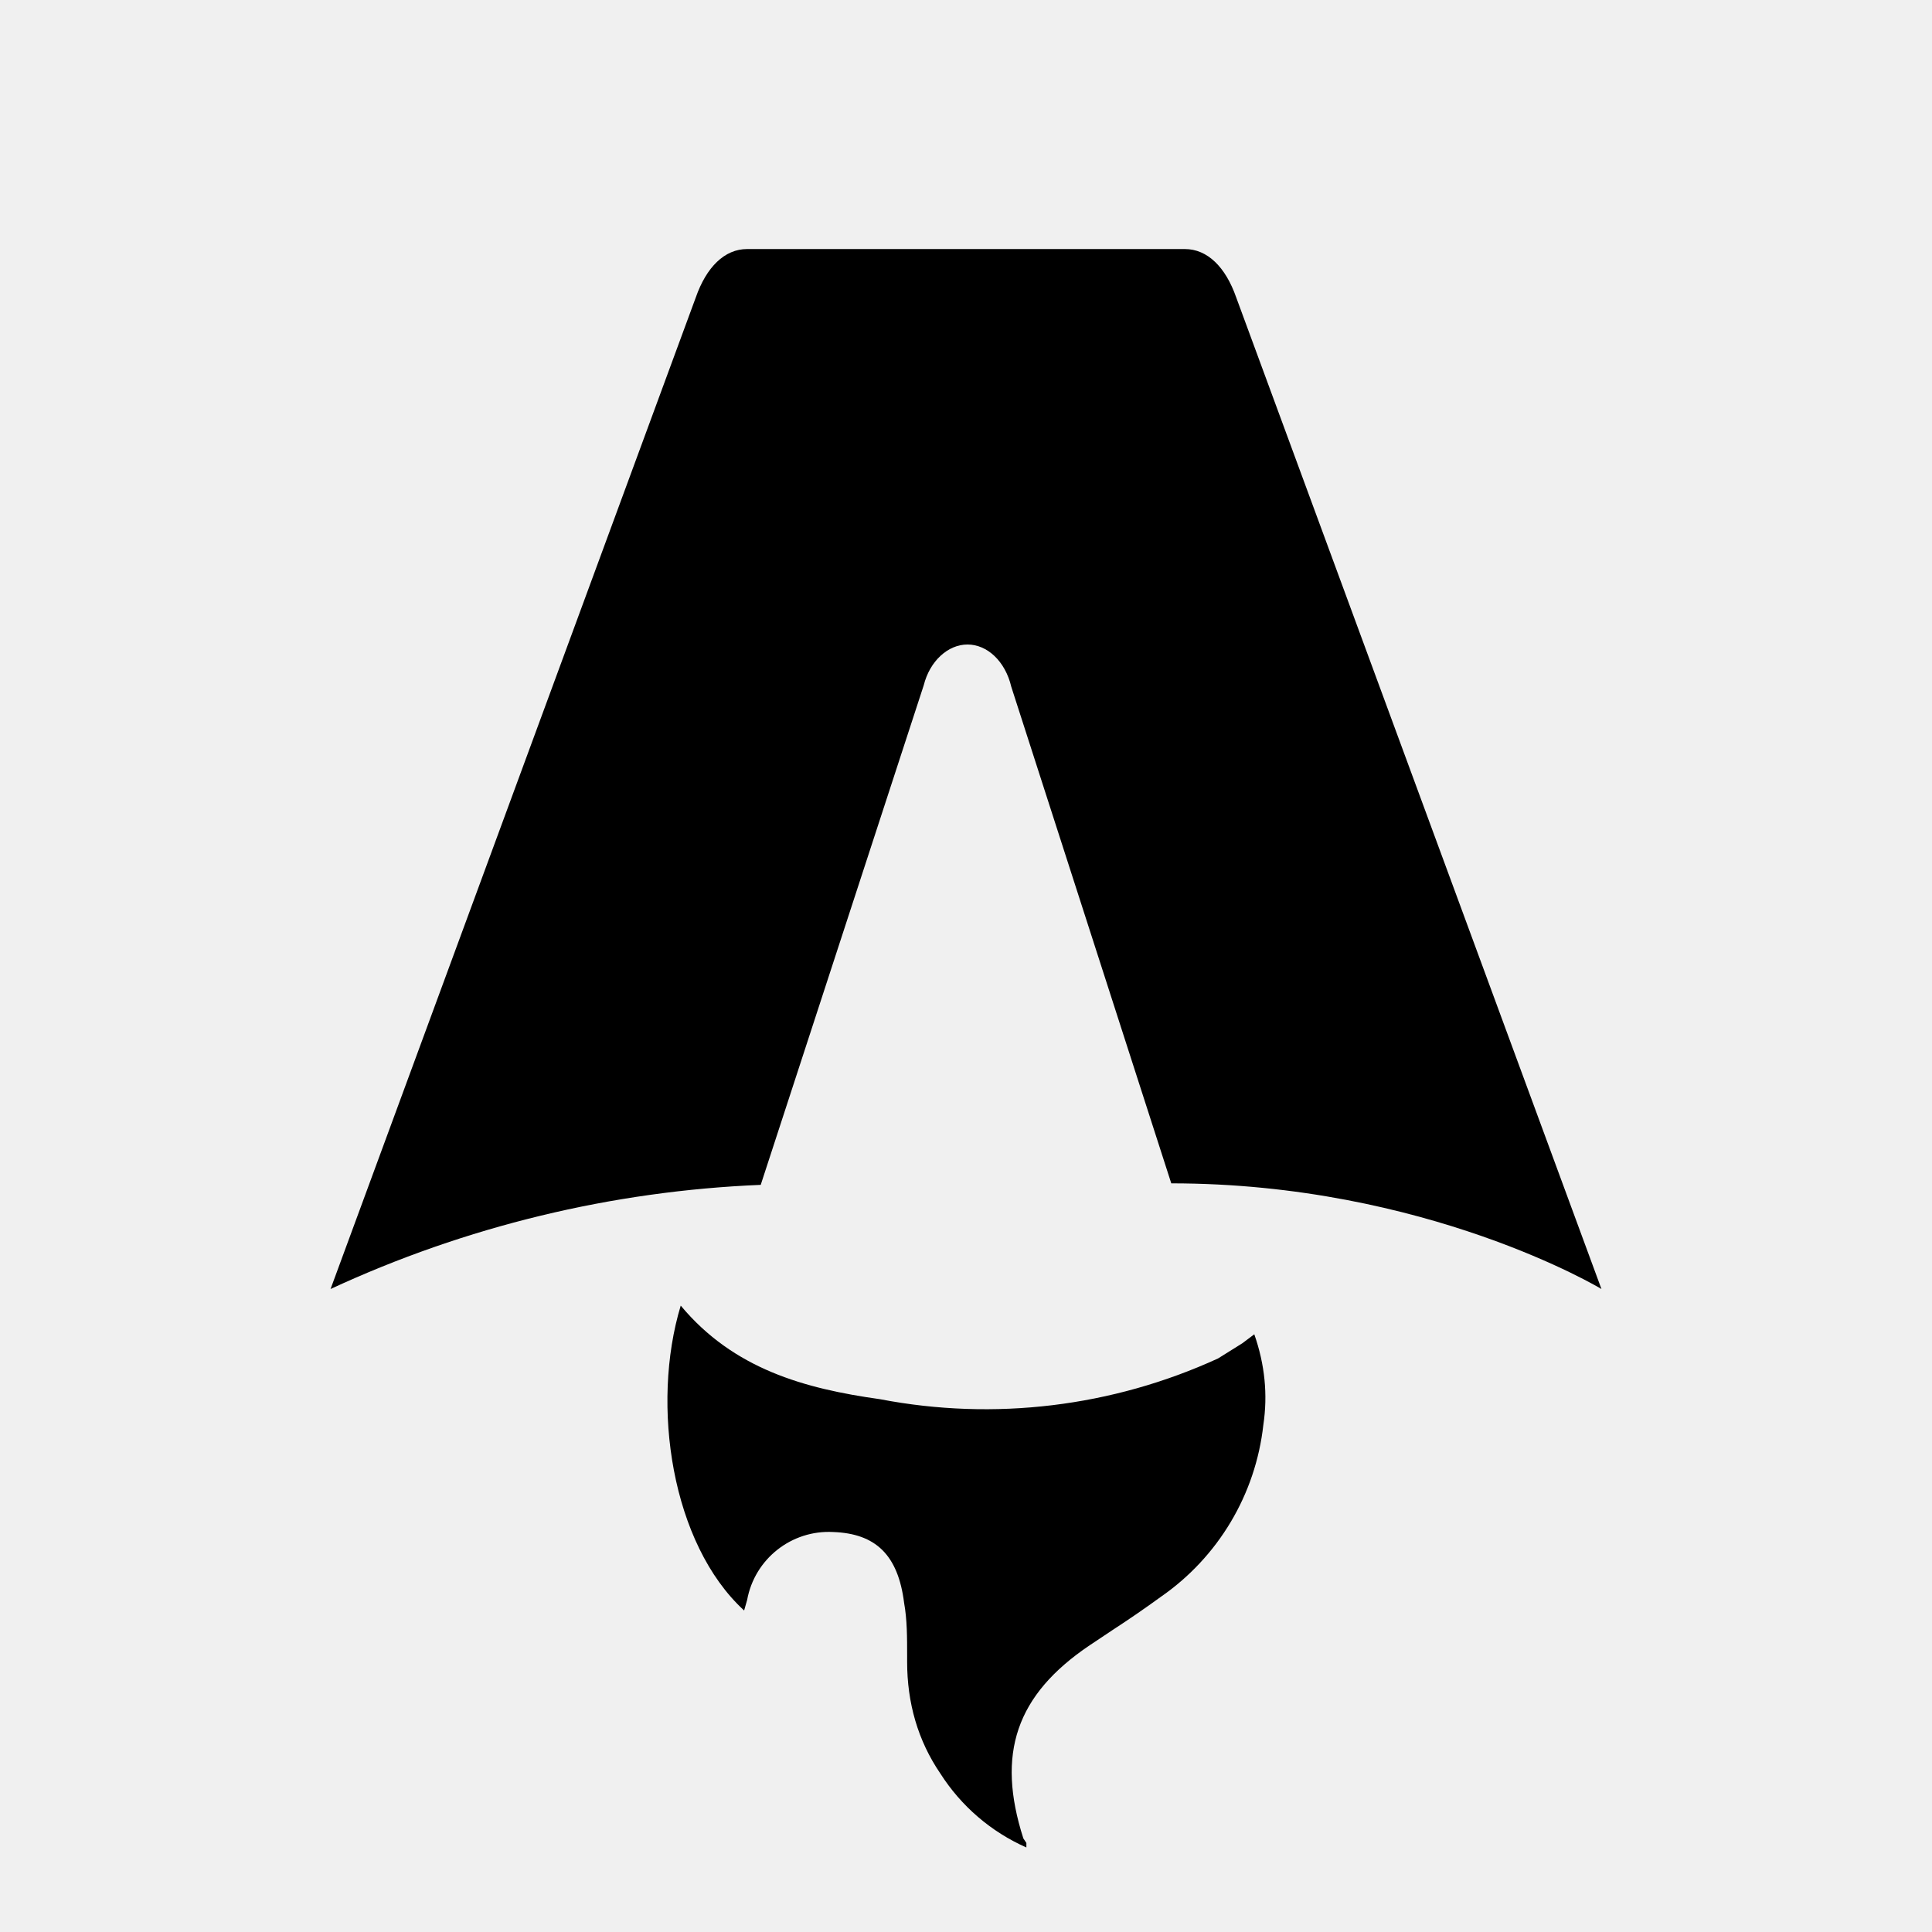
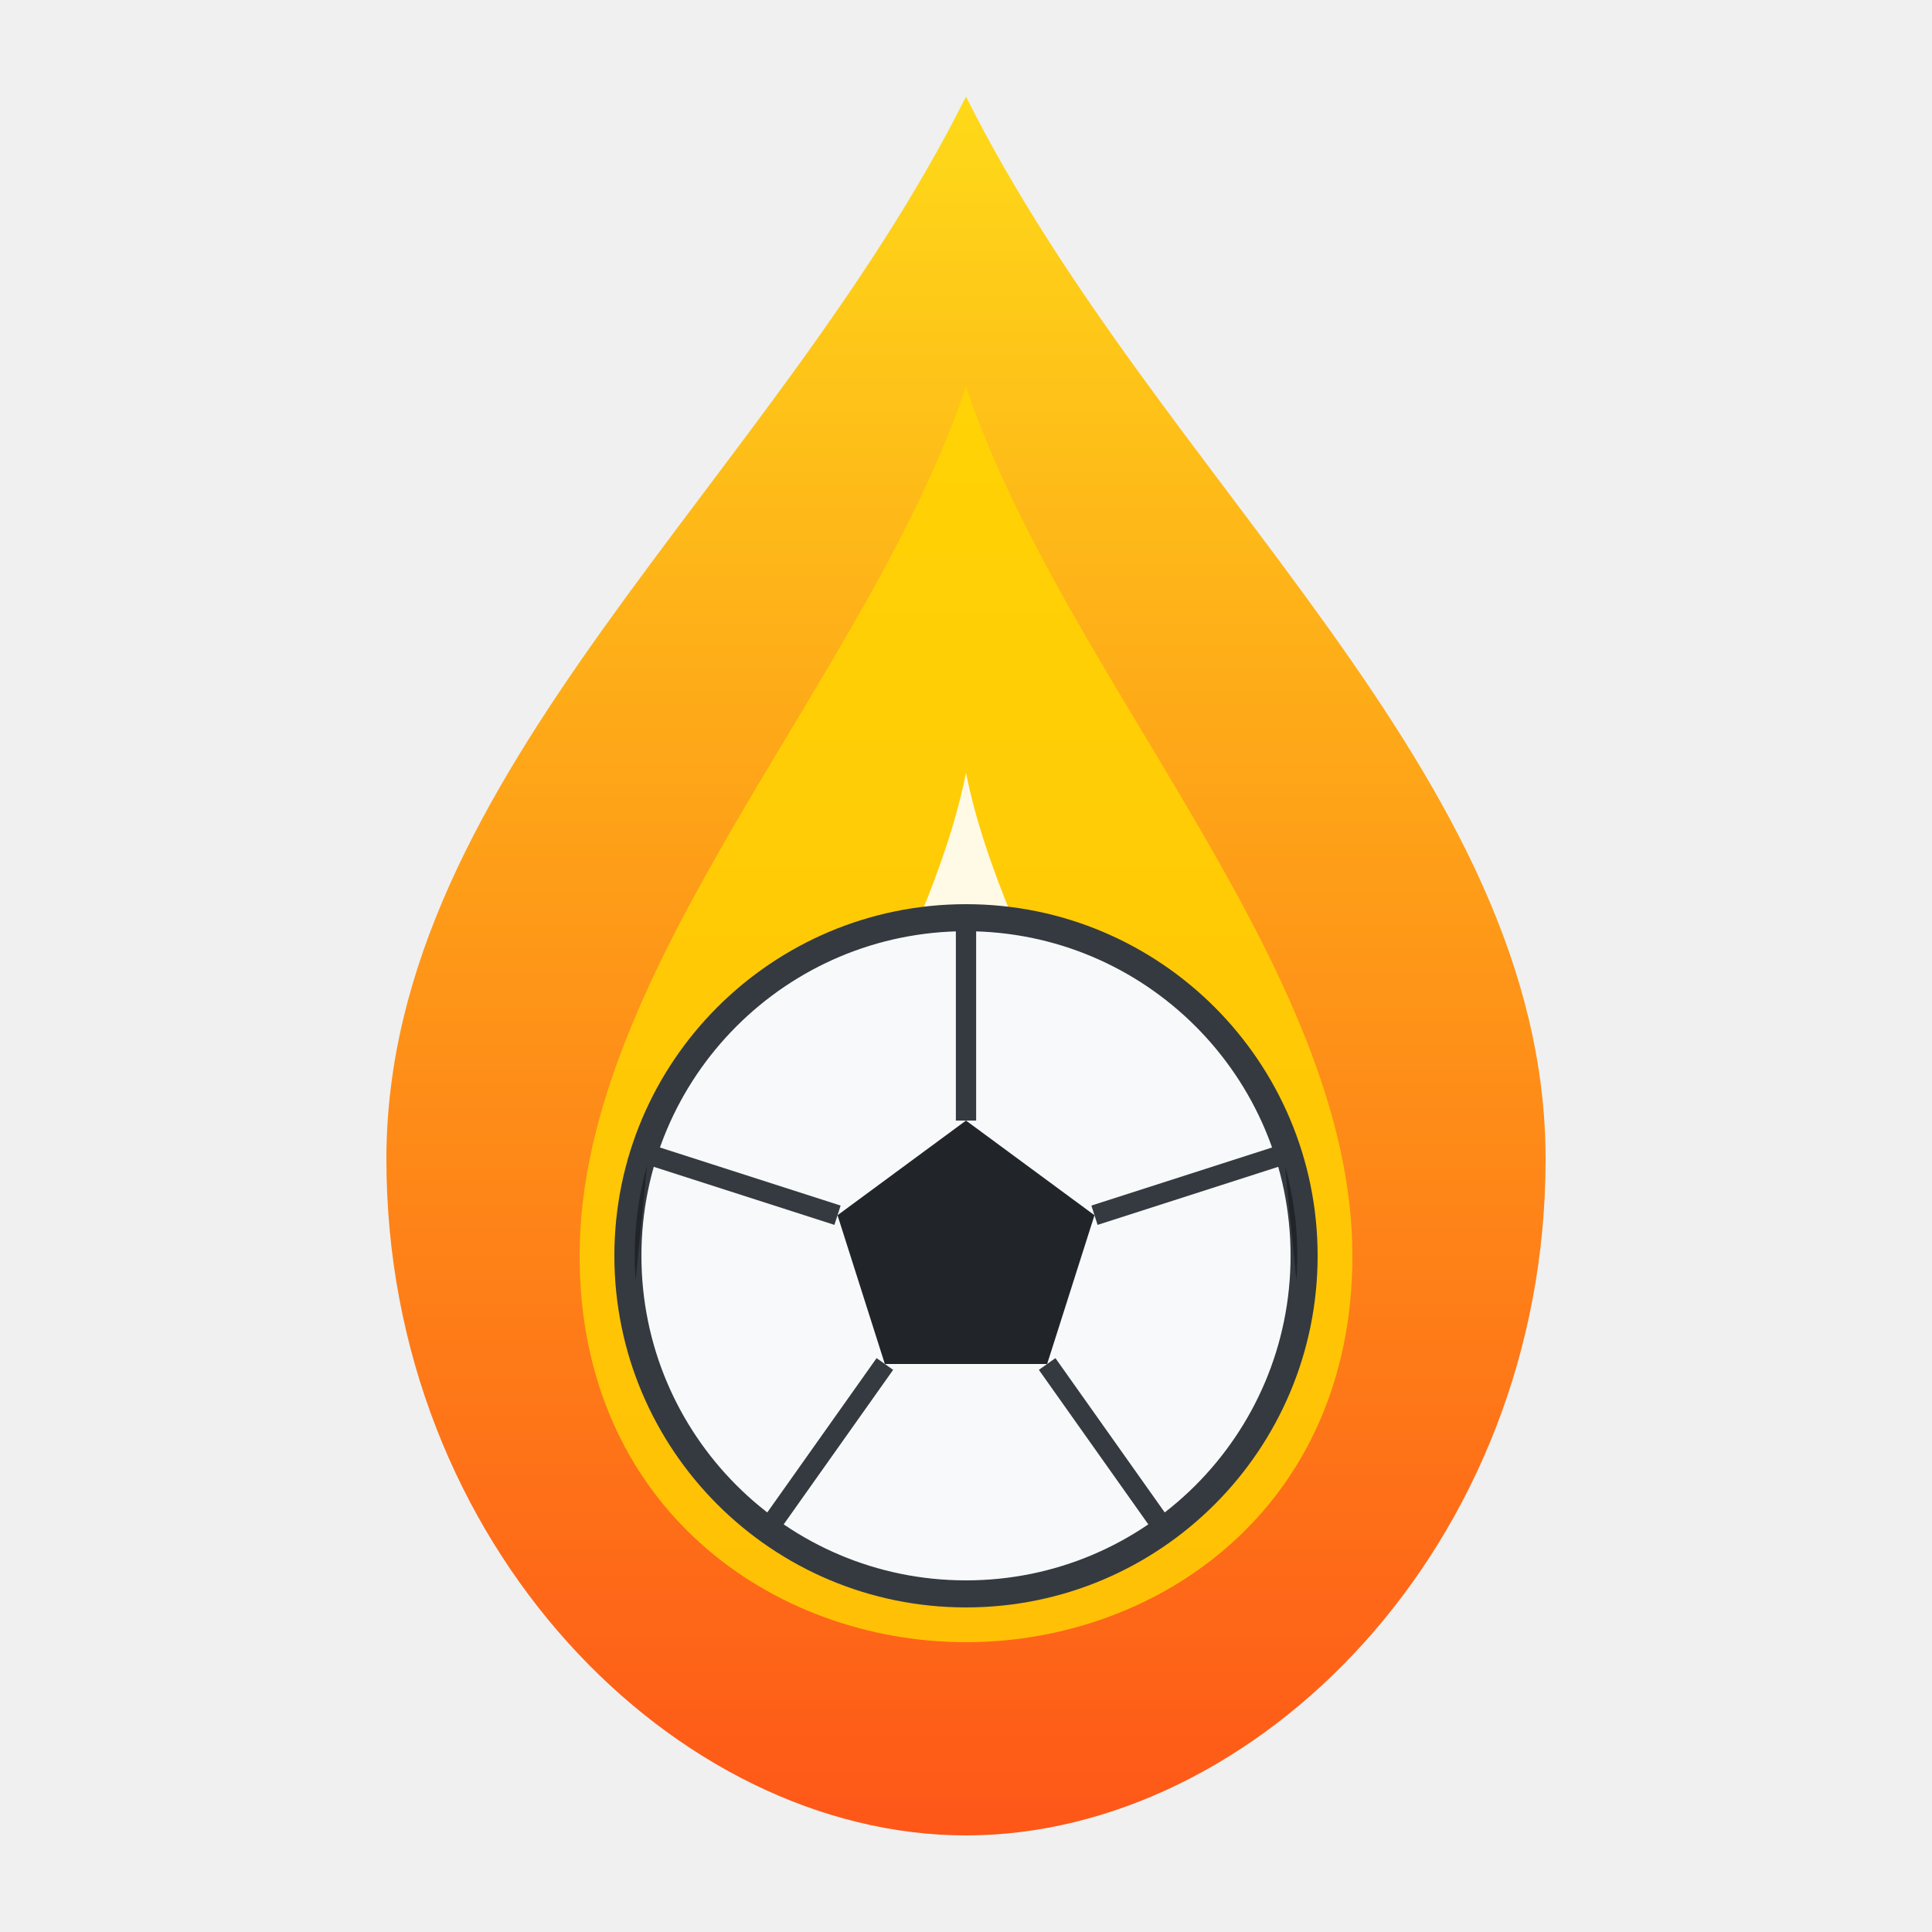
- <svg xmlns="http://www.w3.org/2000/svg" fill="none" viewBox="0 0 128 128">
-   <path d="M50.4 78.5a75.1 75.1 0 0 0-28.5 6.9l24.2-65.7c.7-2 1.9-3.2 3.4-3.2h29c1.5 0 2.7 1.2 3.4 3.2l24.2 65.7s-11.6-7-28.5-7L67 45.5c-.4-1.7-1.6-2.8-2.9-2.8-1.3 0-2.5 1.1-2.9 2.7L50.4 78.5Zm-1.1 28.2Zm-4.2-20.2c-2 6.6-.6 15.8 4.2 20.2a17.5 17.5 0 0 1 .2-.7 5.5 5.5 0 0 1 5.7-4.5c2.8.1 4.3 1.5 4.7 4.7.2 1.1.2 2.3.2 3.5v.4c0 2.7.7 5.2 2.2 7.4a13 13 0 0 0 5.7 4.9v-.3l-.2-.3c-1.8-5.6-.5-9.5 4.4-12.8l1.5-1a73 73 0 0 0 3.2-2.2 16 16 0 0 0 6.8-11.4c.3-2 .1-4-.6-6l-.8.6-1.6 1a37 37 0 0 1-22.4 2.7c-5-.7-9.7-2-13.2-6.2Z" />
-   <style>
-         path { fill: #000; }
-         @media (prefers-color-scheme: dark) {
-             path { fill: #FFF; }
-         }
-     </style>
+ <svg xmlns="http://www.w3.org/2000/svg" viewBox="0 0 100 100">
+   <defs>
+     <linearGradient id="fireColours" x1="0" y1="0" x2="0" y2="1">
+       <stop offset="0%" stop-color="#FFD700" />
+       <stop offset="50%" stop-color="#FF8C00" />
+       <stop offset="100%" stop-color="#FF4500" />
+     </linearGradient>
+   </defs>
+   <path d="M50,5 C40,25 20,40 20,60 C20,80 35,95 50,95 C65,95 80,80 80,60 C80,40 60,25 50,5 Z" fill="url(#fireColours)" opacity="0.9" />
+   <path d="M50,20 C45,35 30,50 30,65 C30,78 40,85 50,85 C60,85 70,78 70,65 C70,50 55,35 50,20 Z" fill="#FFD700" opacity="0.8" />
+   <path d="M50,40 C48,50 40,60 40,70 C40,78 45,80 50,80 C55,80 60,78 60,70 C60,60 52,50 50,40 Z" fill="#FFFFFF" opacity="0.9" />
+   <g transform="translate(50, 65) scale(0.35)">
+     <circle cx="0" cy="0" r="50" fill="#f8f9fa" stroke="#343a40" stroke-width="4" />
+     <path d="M 0,-20 L 19,-6 L 12,16 L -12,16 L -19,-6 Z" fill="#212529" />
+     <line x1="0" y1="-20" x2="0" y2="-50" stroke="#343a40" stroke-width="3" />
+     <line x1="19" y1="-6" x2="47" y2="-15" stroke="#343a40" stroke-width="3" />
+     <line x1="12" y1="16" x2="29" y2="40" stroke="#343a40" stroke-width="3" />
+     <line x1="-12" y1="16" x2="-29" y2="40" stroke="#343a40" stroke-width="3" />
+     <line x1="-19" y1="-6" x2="-47" y2="-15" stroke="#343a40" stroke-width="3" />
+     <path d="M -29,40 L -12,50 L -45,50 Z" fill="#212529" clip-path="url(#circle-cut)" />
+     <path d="M 29,40 L 12,50 L 45,50 Z" fill="#212529" clip-path="url(#circle-cut)" />
+     <path d="M -47,-15 L -50,15 L -50,-40 Z" fill="#212529" clip-path="url(#circle-cut)" />
+     <path d="M 47,-15 L 50,15 L 50,-40 Z" fill="#212529" clip-path="url(#circle-cut)" />
+     <path d="M -20,-50 L 20,-50 L 0,-60 Z" fill="#212529" clip-path="url(#circle-cut)" />
+     <clipPath id="circle-cut">
+       <circle cx="0" cy="0" r="49" />
+     </clipPath>
+   </g>
</svg>
